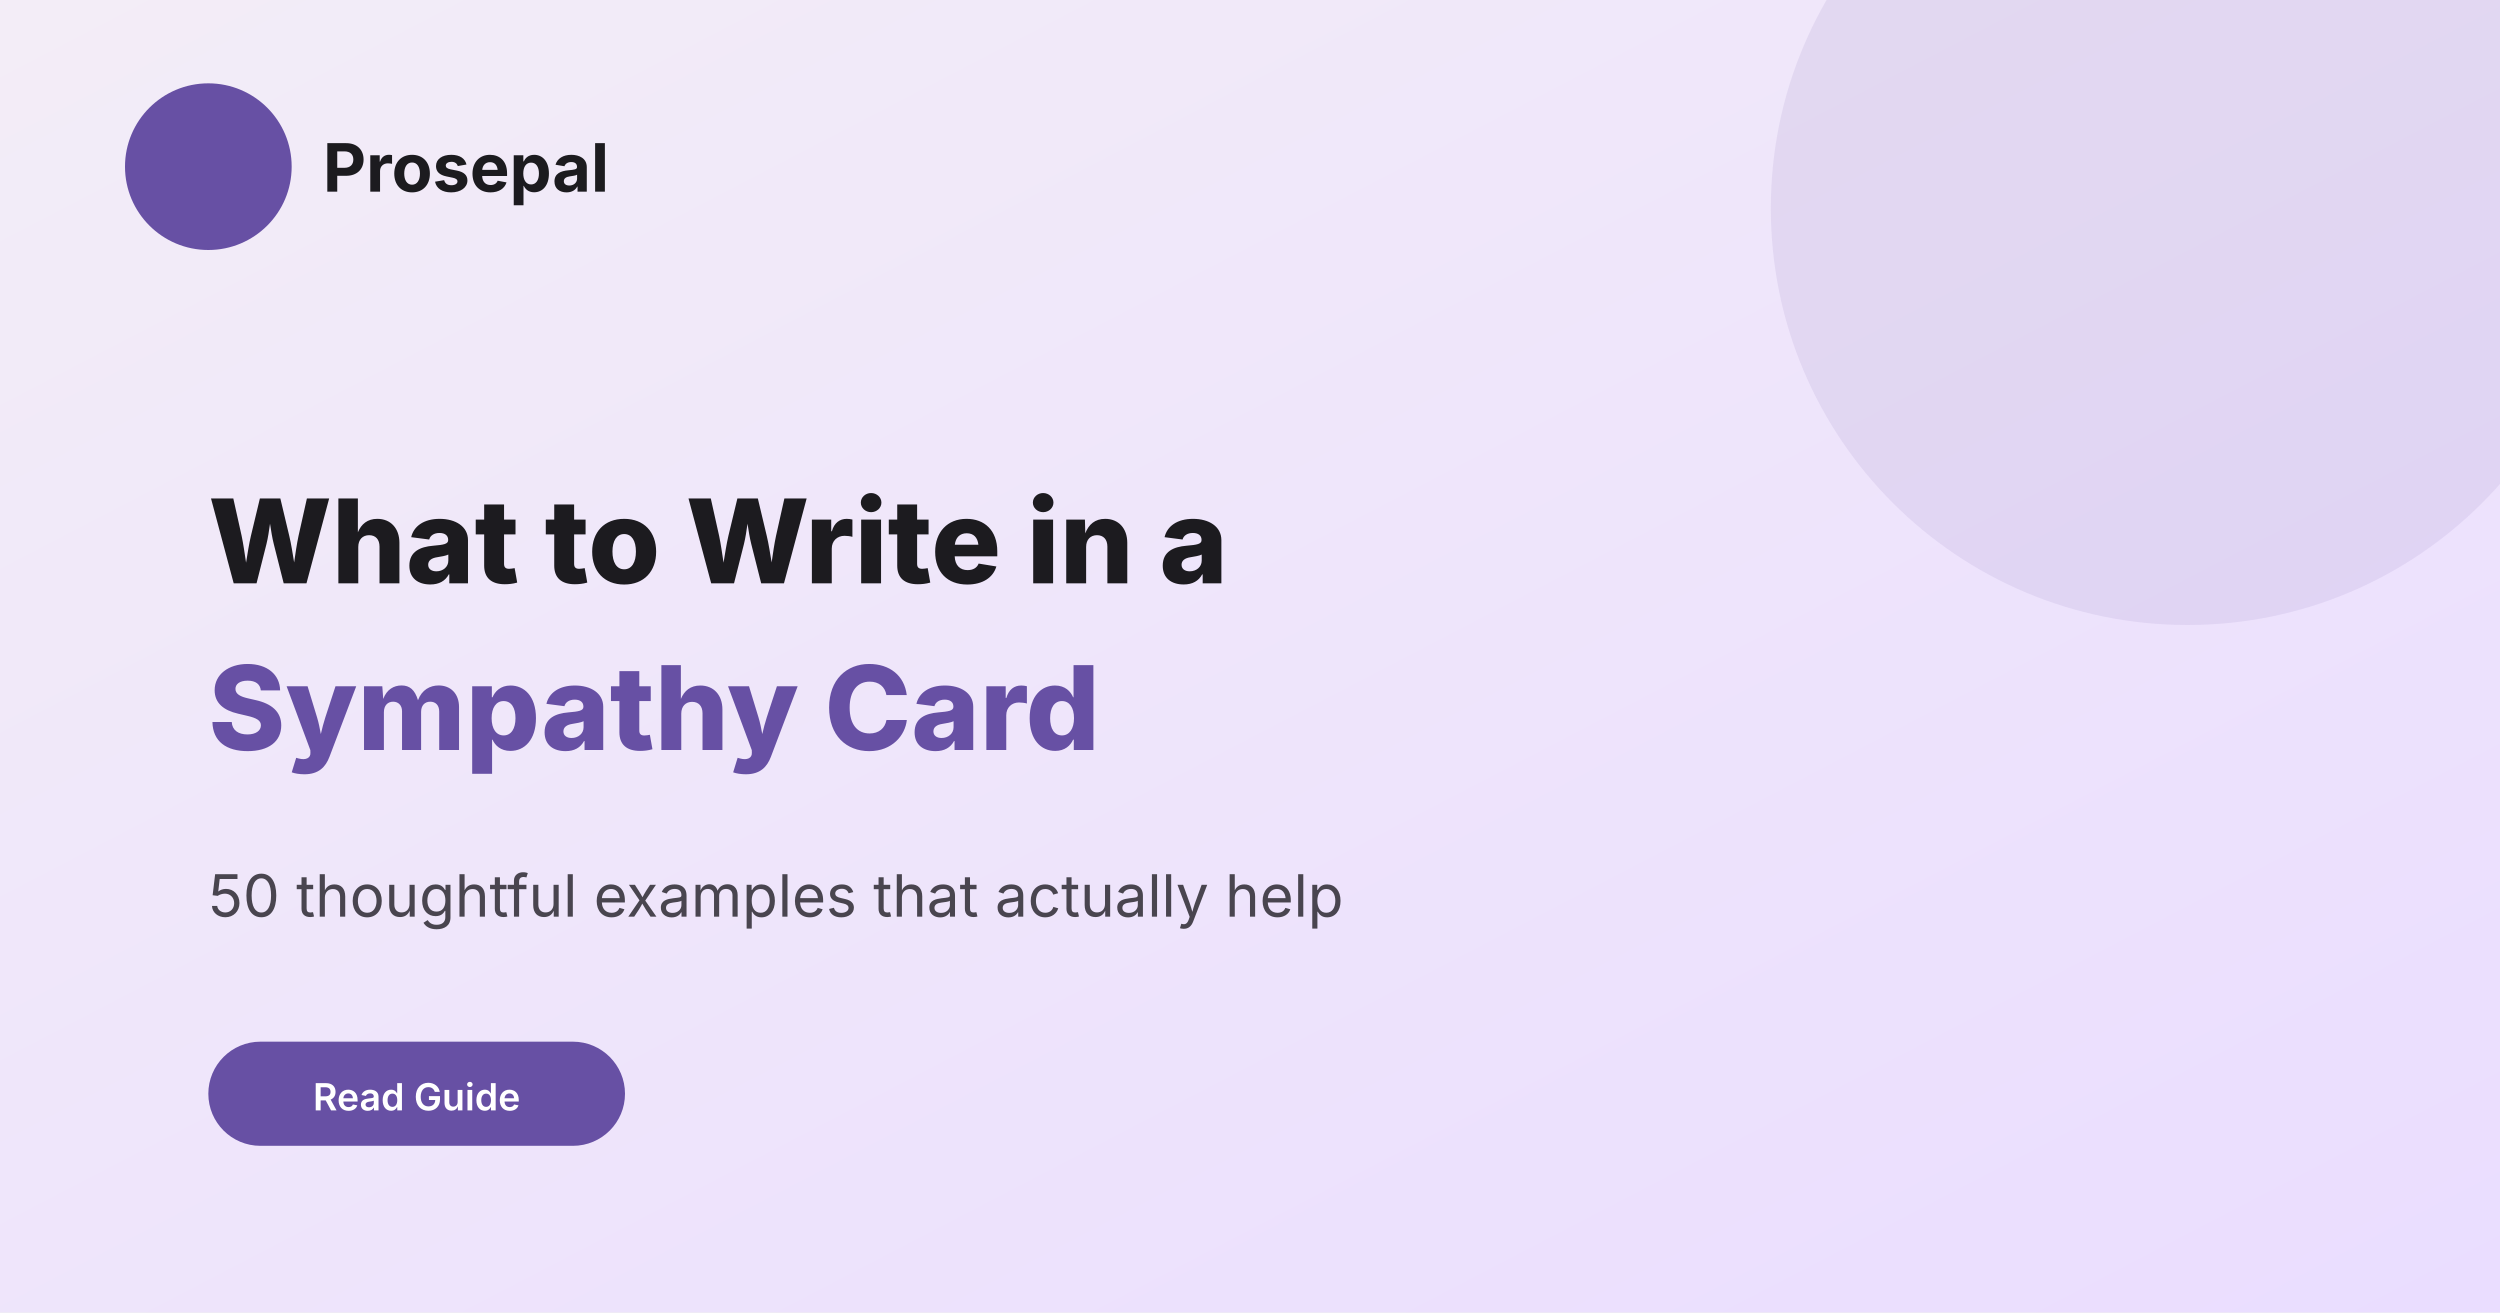
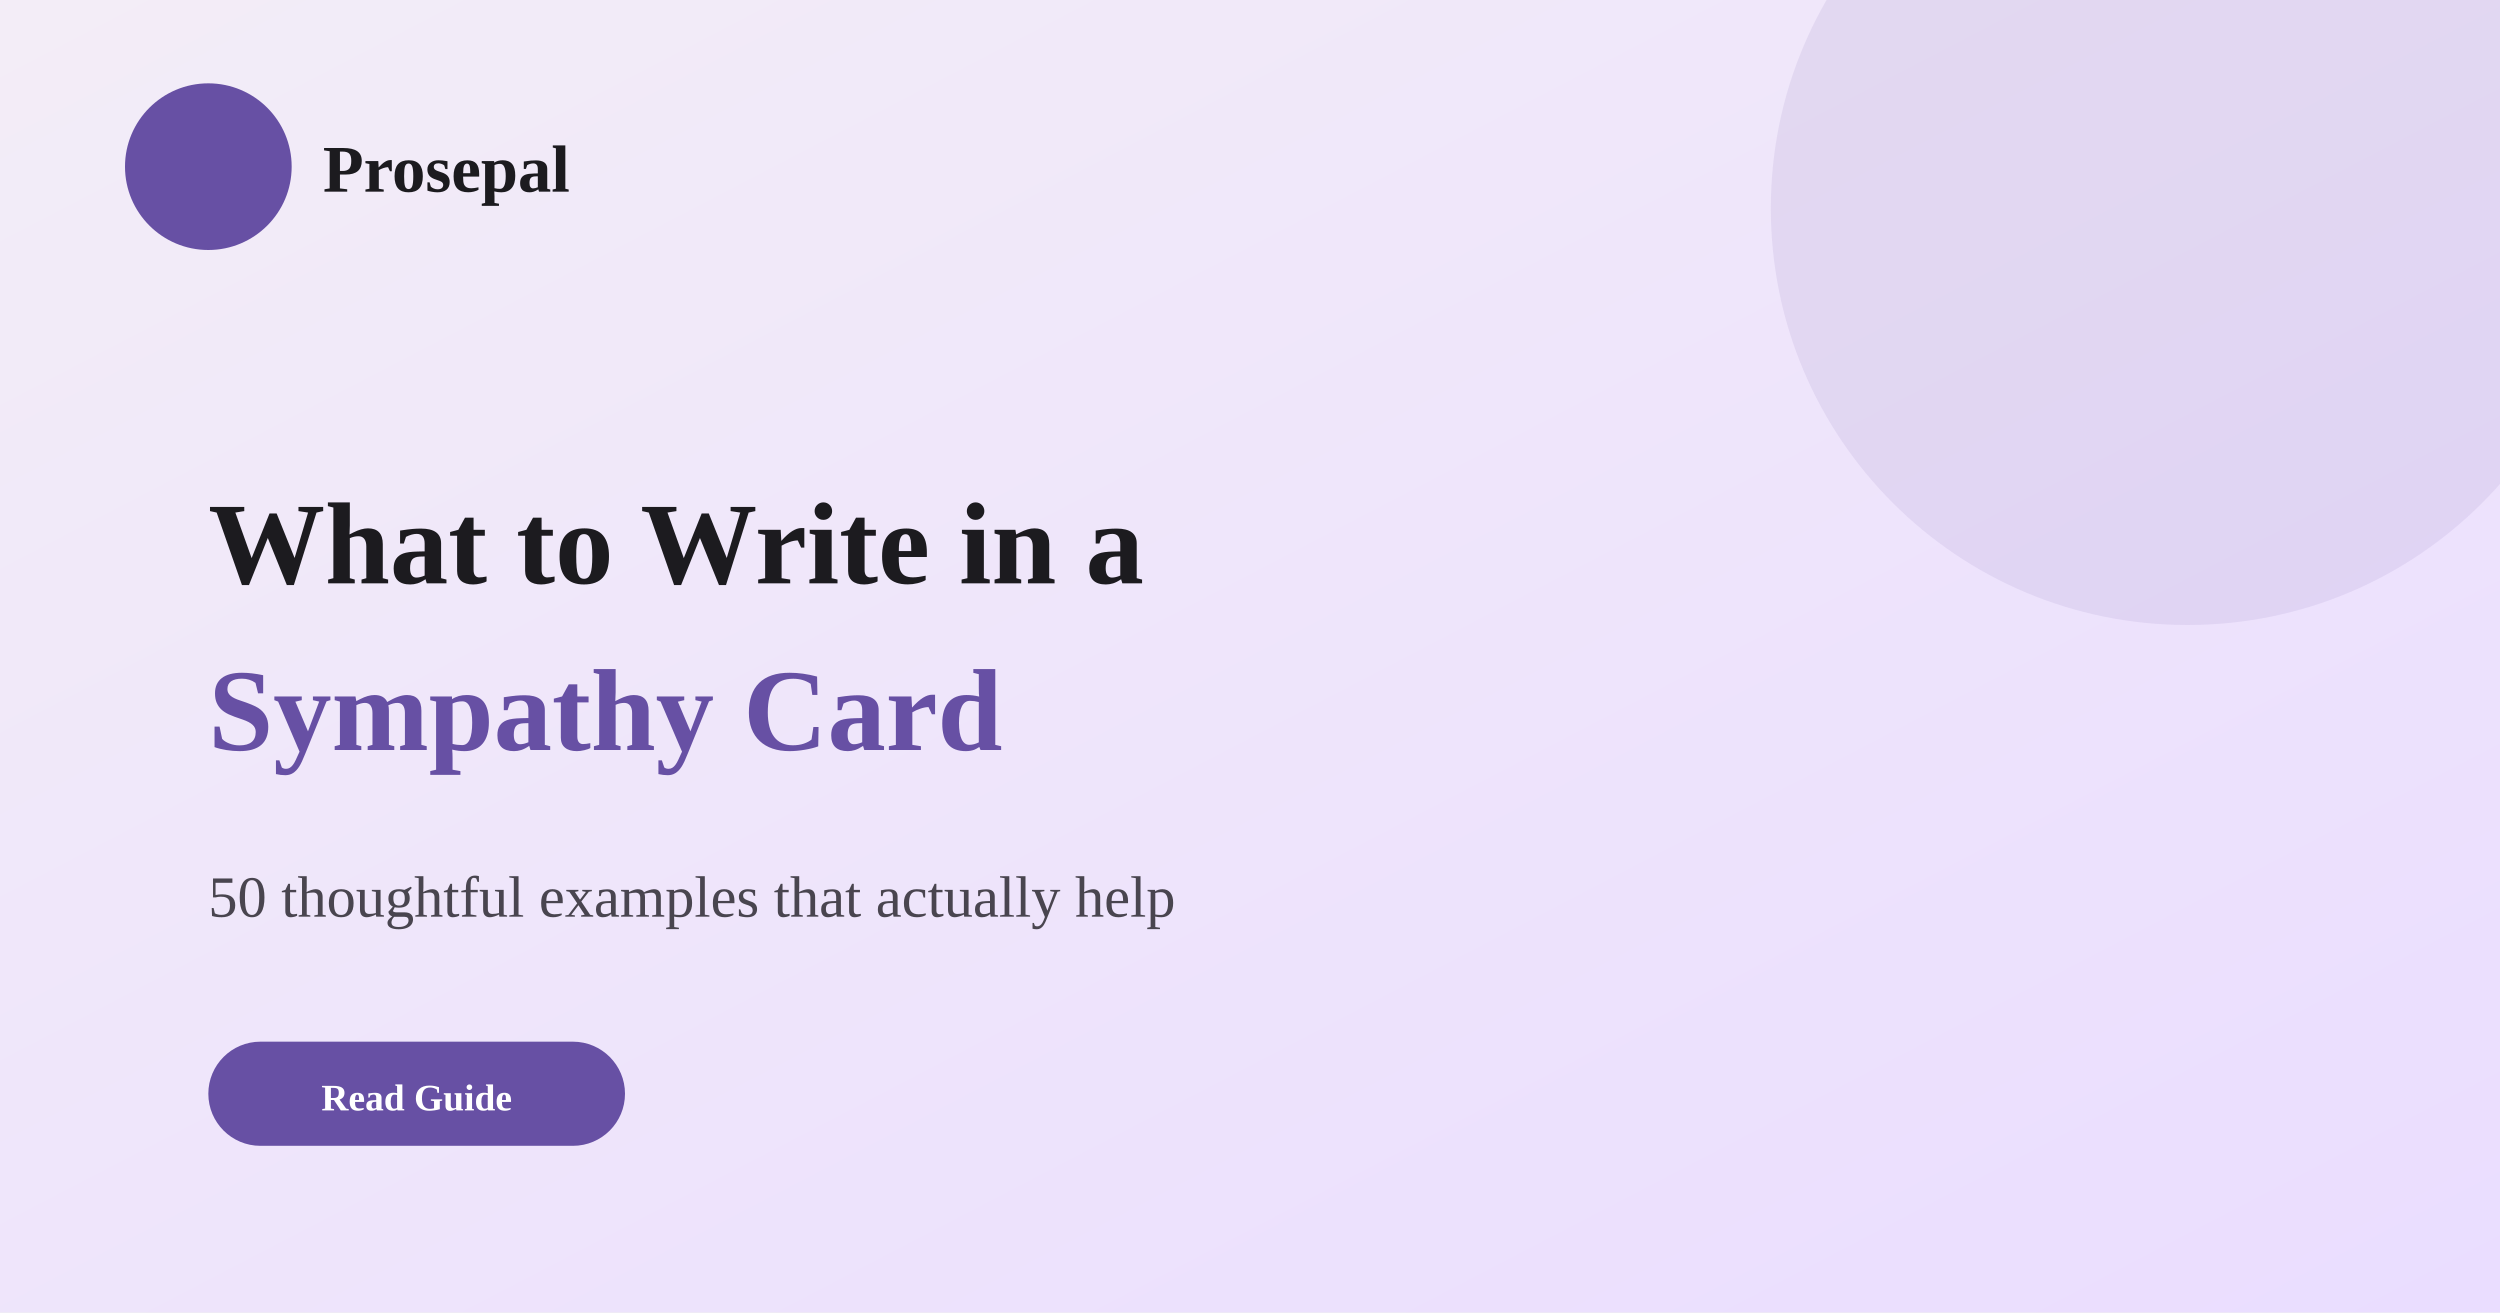
<svg xmlns="http://www.w3.org/2000/svg" width="1200" height="630">
  <defs>
    <linearGradient id="bg" x1="0%" y1="0%" x2="100%" y2="100%">
      <stop offset="0%" style="stop-color:#F3EDF7" />
      <stop offset="100%" style="stop-color:#EADDFF" />
    </linearGradient>
  </defs>
  <rect width="1200" height="630" fill="url(#bg)" />
  <circle cx="1050" cy="100" r="200" fill="#6750A4" opacity="0.1" />
  <circle cx="100" cy="80" r="40" fill="#6750A4" />
-   <text x="155" y="92" font-family="Inter, -apple-system, sans-serif" font-size="32" font-weight="700" fill="#1C1B1F">Prosepal</text>
-   <text x="100" y="280" font-family="Inter, -apple-system, sans-serif" font-size="56" font-weight="800" fill="#1C1B1F">What to Write in a</text>
-   <text x="100" y="360" font-family="Inter, -apple-system, sans-serif" font-size="56" font-weight="800" fill="#6750A4">Sympathy Card</text>
-   <text x="100" y="440" font-family="Inter, -apple-system, sans-serif" font-size="28" fill="#49454F">50 thoughtful examples that actually help</text>
+   <text x="155" y="92" font-family="Source Sans 3, -apple-system, sans-serif" font-size="32" font-weight="700" fill="#1C1B1F">Prosepal</text>
+   <text x="100" y="280" font-family="Source Sans 3, -apple-system, sans-serif" font-size="56" font-weight="800" fill="#1C1B1F">What to Write in a</text>
+   <text x="100" y="360" font-family="Source Sans 3, -apple-system, sans-serif" font-size="56" font-weight="800" fill="#6750A4">Sympathy Card</text>
+   <text x="100" y="440" font-family="Source Sans 3, -apple-system, sans-serif" font-size="28" fill="#49454F">50 thoughtful examples that actually help</text>
  <rect x="100" y="500" width="200" height="50" rx="25" fill="#6750A4" />
-   <text x="200" y="533" font-family="Inter, sans-serif" font-size="18" font-weight="600" fill="white" text-anchor="middle">Read Guide</text>
+   <text x="200" y="533" font-family="Source Sans 3, sans-serif" font-size="18" font-weight="600" fill="white" text-anchor="middle">Read Guide</text>
</svg>
